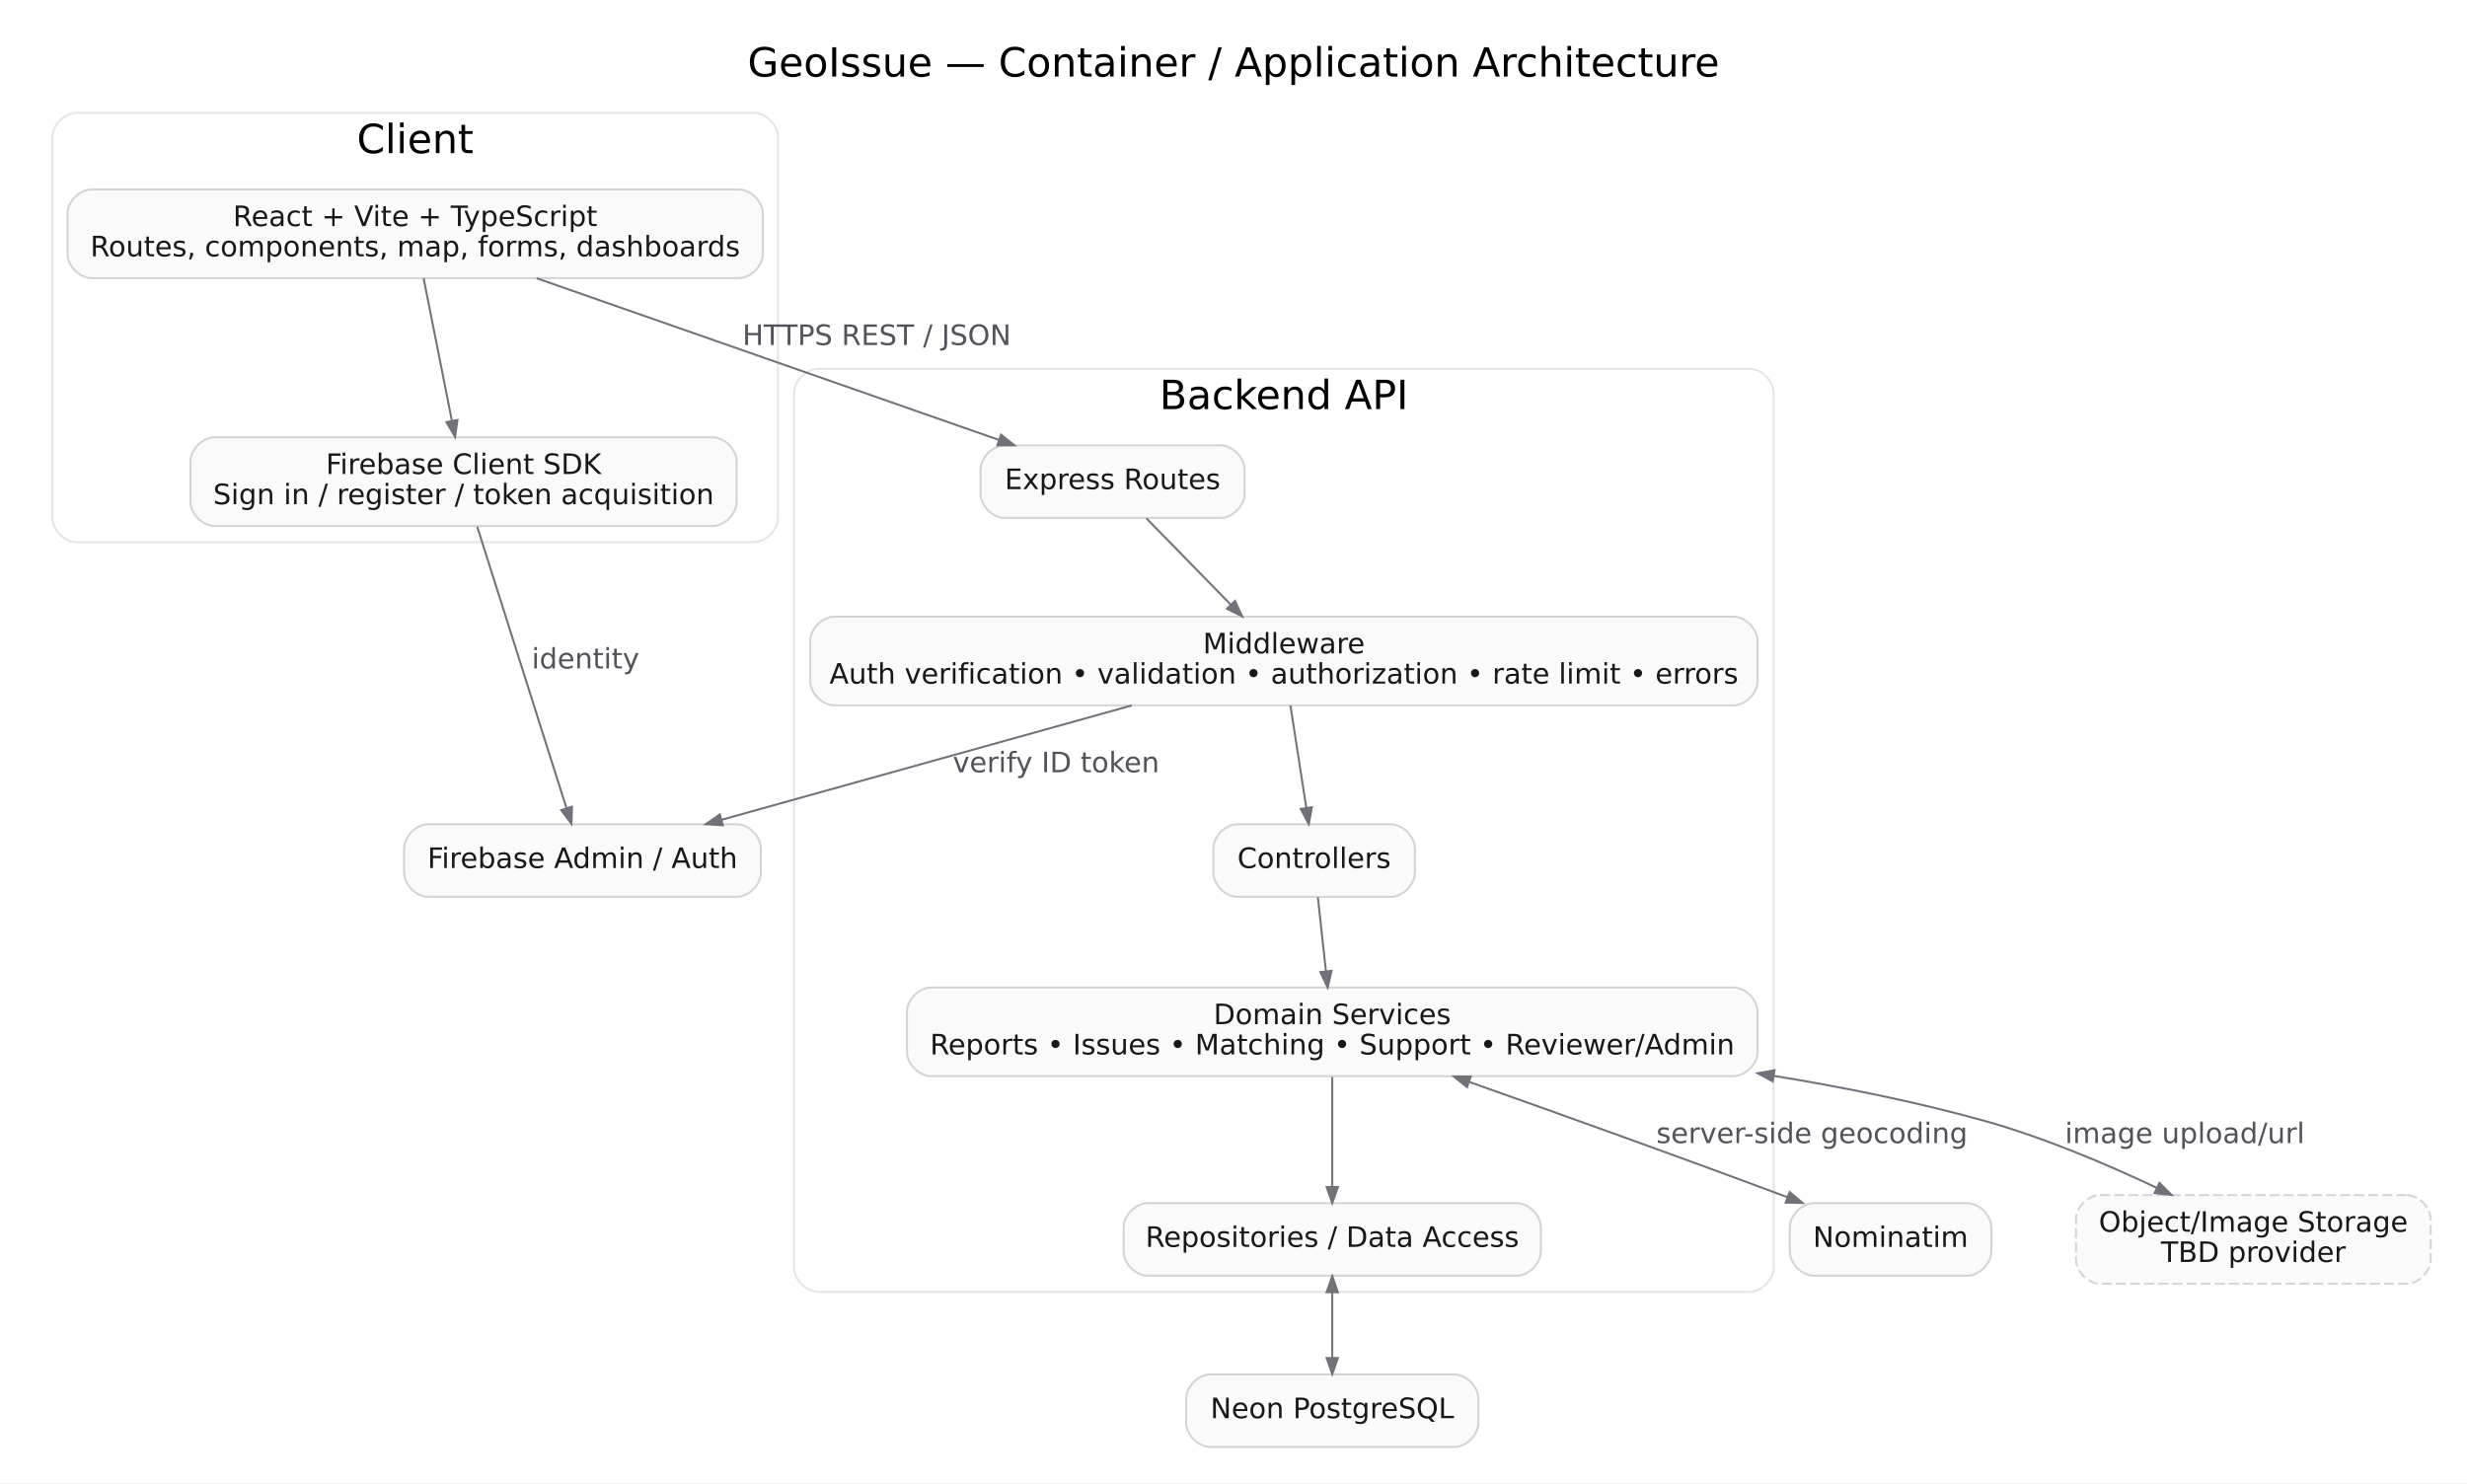
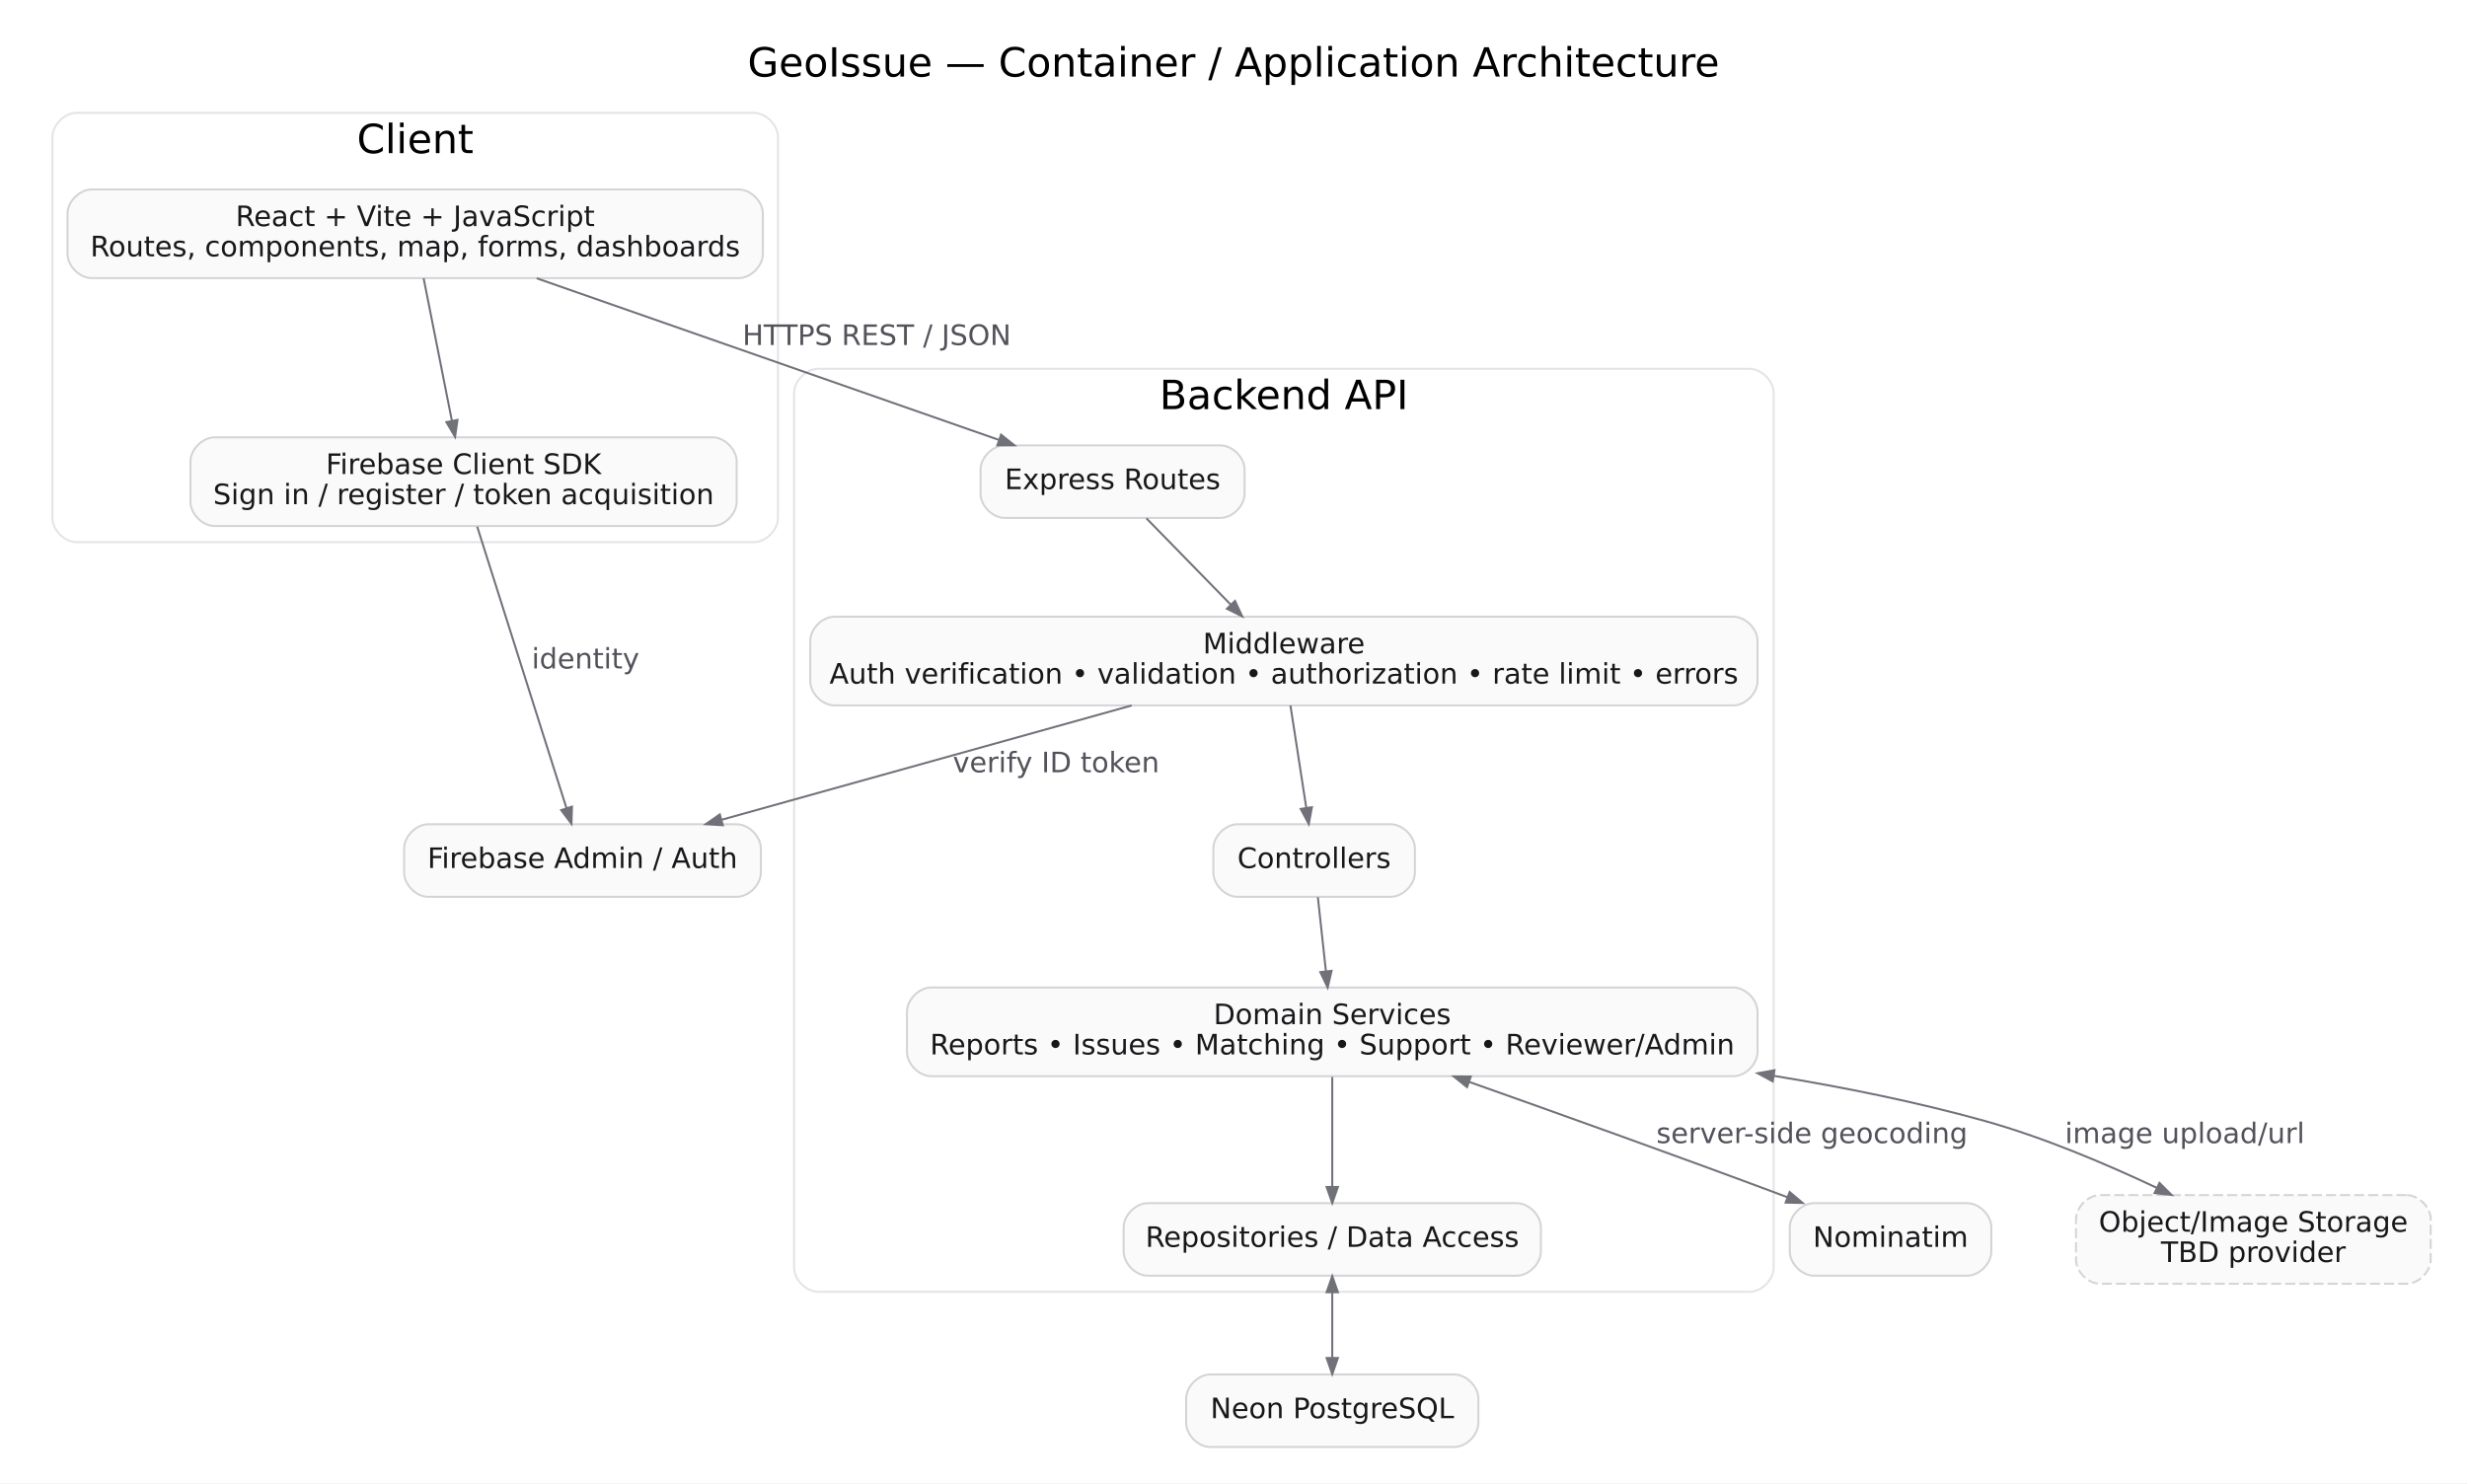
<svg xmlns="http://www.w3.org/2000/svg" width="1224pt" height="736pt" viewBox="0.00 0.00 1224.00 736.00">
  <g id="graph0" class="graph" transform="scale(1 1) rotate(0) translate(18 718)">
    <polygon fill="white" stroke="transparent" points="-18,18 -18,-718 1206,-718 1206,18 -18,18" />
    <text text-anchor="middle" x="594" y="-680" font-family="DejaVu Sans" font-size="20.00">GeoIssue — Container / Application Architecture</text>
    <g id="clust1" class="cluster">
      <path fill="white" stroke="#e4e4e7" d="M20,-449C20,-449 356,-449 356,-449 362,-449 368,-455 368,-461 368,-461 368,-650 368,-650 368,-656 362,-662 356,-662 356,-662 20,-662 20,-662 14,-662 8,-656 8,-650 8,-650 8,-461 8,-461 8,-455 14,-449 20,-449" />
      <text text-anchor="middle" x="188" y="-642" font-family="DejaVu Sans" font-size="20.00">Client</text>
    </g>
    <g id="clust2" class="cluster">
      <path fill="white" stroke="#e4e4e7" d="M388,-77C388,-77 850,-77 850,-77 856,-77 862,-83 862,-89 862,-89 862,-523 862,-523 862,-529 856,-535 850,-535 850,-535 388,-535 388,-535 382,-535 376,-529 376,-523 376,-523 376,-89 376,-89 376,-83 382,-77 388,-77" />
      <text text-anchor="middle" x="619" y="-515" font-family="DejaVu Sans" font-size="20.00">Backend API</text>
    </g>
    <g id="node1" class="node">
      <path fill="#fafafa" stroke="#d4d4d8" d="M348.5,-624C348.5,-624 27.5,-624 27.5,-624 21.5,-624 15.5,-618 15.5,-612 15.5,-612 15.5,-592 15.5,-592 15.5,-586 21.5,-580 27.5,-580 27.5,-580 348.5,-580 348.5,-580 354.5,-580 360.5,-586 360.5,-592 360.5,-592 360.5,-612 360.5,-612 360.5,-618 354.5,-624 348.5,-624" />
-       <text text-anchor="middle" x="188" y="-605.8" font-family="DejaVu Sans" font-size="14.00" fill="#18181b">React + Vite + TypeScript</text>
+       <text text-anchor="middle" x="188" y="-605.8" font-family="DejaVu Sans" font-size="14.00" fill="#18181b">React + Vite + JavaScript</text>
      <text text-anchor="middle" x="188" y="-590.8" font-family="DejaVu Sans" font-size="14.00" fill="#18181b">Routes, components, map, forms, dashboards</text>
    </g>
    <g id="node2" class="node">
      <path fill="#fafafa" stroke="#d4d4d8" d="M335.5,-501C335.5,-501 88.5,-501 88.5,-501 82.5,-501 76.5,-495 76.5,-489 76.5,-489 76.5,-469 76.5,-469 76.5,-463 82.5,-457 88.5,-457 88.5,-457 335.5,-457 335.5,-457 341.5,-457 347.5,-463 347.5,-469 347.5,-469 347.5,-489 347.5,-489 347.5,-495 341.5,-501 335.5,-501" />
      <text text-anchor="middle" x="212" y="-482.8" font-family="DejaVu Sans" font-size="14.00" fill="#18181b">Firebase Client SDK</text>
      <text text-anchor="middle" x="212" y="-467.8" font-family="DejaVu Sans" font-size="14.00" fill="#18181b">Sign in / register / token acquisition</text>
    </g>
    <g id="edge6" class="edge">
      <path fill="none" stroke="#71717a" d="M192.18,-579.92C196.06,-560.35 201.88,-531.03 206.21,-509.2" />
      <polygon fill="#71717a" stroke="#71717a" points="208.98,-509.63 207.79,-501.24 203.48,-508.54 208.98,-509.63" />
    </g>
    <g id="node3" class="node">
      <path fill="#fafafa" stroke="#d4d4d8" d="M587.5,-497C587.5,-497 480.5,-497 480.5,-497 474.5,-497 468.5,-491 468.5,-485 468.5,-485 468.5,-473 468.5,-473 468.5,-467 474.5,-461 480.5,-461 480.5,-461 587.5,-461 587.5,-461 593.5,-461 599.5,-467 599.5,-473 599.5,-473 599.5,-485 599.5,-485 599.5,-491 593.5,-497 587.5,-497" />
      <text text-anchor="middle" x="534" y="-475.3" font-family="DejaVu Sans" font-size="14.00" fill="#18181b">Express Routes</text>
    </g>
    <g id="edge5" class="edge">
      <path fill="none" stroke="#71717a" d="M248.27,-579.92C312.79,-557.36 414.37,-521.84 477.43,-499.78" />
      <polygon fill="#71717a" stroke="#71717a" points="478.68,-502.31 485.3,-497.03 476.83,-497.03 478.68,-502.31" />
      <text text-anchor="middle" x="417" y="-546.8" font-family="DejaVu Sans" font-size="14.00" fill="#52525b">HTTPS REST / JSON</text>
    </g>
    <g id="node8" class="node">
      <path fill="#fafafa" stroke="#d4d4d8" d="M347.5,-309C347.5,-309 194.5,-309 194.5,-309 188.5,-309 182.5,-303 182.5,-297 182.5,-297 182.5,-285 182.5,-285 182.5,-279 188.5,-273 194.5,-273 194.5,-273 347.5,-273 347.5,-273 353.5,-273 359.5,-279 359.5,-285 359.5,-285 359.5,-297 359.5,-297 359.5,-303 353.5,-309 347.5,-309" />
      <text text-anchor="middle" x="271" y="-287.3" font-family="DejaVu Sans" font-size="14.00" fill="#18181b">Firebase Admin / Auth</text>
    </g>
    <g id="edge7" class="edge">
      <path fill="none" stroke="#71717a" d="M218.77,-456.66C229.74,-422.07 251.37,-353.89 263.05,-317.05" />
      <polygon fill="#71717a" stroke="#71717a" points="265.78,-317.73 265.53,-309.25 260.44,-316.03 265.78,-317.73" />
      <text text-anchor="middle" x="272.5" y="-386.3" font-family="DejaVu Sans" font-size="14.00" fill="#52525b">identity</text>
    </g>
    <g id="node4" class="node">
      <path fill="#fafafa" stroke="#d4d4d8" d="M842,-412C842,-412 396,-412 396,-412 390,-412 384,-406 384,-400 384,-400 384,-380 384,-380 384,-374 390,-368 396,-368 396,-368 842,-368 842,-368 848,-368 854,-374 854,-380 854,-380 854,-400 854,-400 854,-406 848,-412 842,-412" />
      <text text-anchor="middle" x="619" y="-393.8" font-family="DejaVu Sans" font-size="14.00" fill="#18181b">Middleware</text>
      <text text-anchor="middle" x="619" y="-378.8" font-family="DejaVu Sans" font-size="14.00" fill="#18181b">Auth verification • validation • authorization • rate limit • errors</text>
    </g>
    <g id="edge1" class="edge">
      <path fill="none" stroke="#71717a" d="M550.79,-460.81C562.73,-448.59 579,-431.94 592.66,-417.96" />
      <polygon fill="#71717a" stroke="#71717a" points="594.75,-419.83 598.33,-412.15 590.74,-415.92 594.75,-419.83" />
    </g>
    <g id="node5" class="node">
      <path fill="#fafafa" stroke="#d4d4d8" d="M672,-309C672,-309 596,-309 596,-309 590,-309 584,-303 584,-297 584,-297 584,-285 584,-285 584,-279 590,-273 596,-273 596,-273 672,-273 672,-273 678,-273 684,-279 684,-285 684,-285 684,-297 684,-297 684,-303 678,-309 672,-309" />
      <text text-anchor="middle" x="634" y="-287.3" font-family="DejaVu Sans" font-size="14.00" fill="#18181b">Controllers</text>
    </g>
    <g id="edge2" class="edge">
      <path fill="none" stroke="#71717a" d="M622.25,-367.95C624.55,-353.1 627.64,-333.12 630.08,-317.38" />
      <polygon fill="#71717a" stroke="#71717a" points="632.9,-317.46 631.35,-309.13 627.36,-316.61 632.9,-317.46" />
    </g>
    <g id="edge8" class="edge">
      <path fill="none" stroke="#71717a" d="M543.49,-367.95C482.94,-351.07 398.66,-327.58 339.93,-311.21" />
      <polygon fill="#71717a" stroke="#71717a" points="340.63,-308.5 332.17,-309.05 339.13,-313.9 340.63,-308.5" />
      <text text-anchor="middle" x="506" y="-334.8" font-family="DejaVu Sans" font-size="14.00" fill="#52525b">verify ID token</text>
    </g>
    <g id="node6" class="node">
      <path fill="#fafafa" stroke="#d4d4d8" d="M842,-228C842,-228 444,-228 444,-228 438,-228 432,-222 432,-216 432,-216 432,-196 432,-196 432,-190 438,-184 444,-184 444,-184 842,-184 842,-184 848,-184 854,-190 854,-196 854,-196 854,-216 854,-216 854,-222 848,-228 842,-228" />
      <text text-anchor="middle" x="643" y="-209.8" font-family="DejaVu Sans" font-size="14.00" fill="#18181b">Domain Services</text>
      <text text-anchor="middle" x="643" y="-194.8" font-family="DejaVu Sans" font-size="14.00" fill="#18181b">Reports • Issues • Matching • Support • Reviewer/Admin</text>
    </g>
    <g id="edge3" class="edge">
      <path fill="none" stroke="#71717a" d="M635.86,-272.8C637.01,-262.23 638.51,-248.41 639.84,-236.17" />
      <polygon fill="#71717a" stroke="#71717a" points="642.64,-236.26 640.72,-228 637.08,-235.65 642.64,-236.26" />
    </g>
    <g id="node7" class="node">
      <path fill="#fafafa" stroke="#d4d4d8" d="M734.5,-121C734.5,-121 551.5,-121 551.5,-121 545.5,-121 539.5,-115 539.5,-109 539.5,-109 539.5,-97 539.5,-97 539.5,-91 545.5,-85 551.5,-85 551.5,-85 734.5,-85 734.5,-85 740.5,-85 746.5,-91 746.5,-97 746.5,-97 746.5,-109 746.5,-109 746.5,-115 740.5,-121 734.5,-121" />
      <text text-anchor="middle" x="643" y="-99.3" font-family="DejaVu Sans" font-size="14.00" fill="#18181b">Repositories / Data Access</text>
    </g>
    <g id="edge4" class="edge">
      <path fill="none" stroke="#71717a" d="M643,-183.58C643,-167.7 643,-146.01 643,-129.28" />
      <polygon fill="#71717a" stroke="#71717a" points="645.8,-129.04 643,-121.04 640.2,-129.04 645.8,-129.04" />
    </g>
    <g id="node10" class="node">
      <path fill="#fafafa" stroke="#d4d4d8" d="M958,-121C958,-121 882,-121 882,-121 876,-121 870,-115 870,-109 870,-109 870,-97 870,-97 870,-91 876,-85 882,-85 882,-85 958,-85 958,-85 964,-85 970,-91 970,-97 970,-97 970,-109 970,-109 970,-115 964,-121 958,-121" />
      <text text-anchor="middle" x="920" y="-99.3" font-family="DejaVu Sans" font-size="14.00" fill="#18181b">Nominatim</text>
    </g>
    <g id="edge10" class="edge">
      <path fill="none" stroke="#71717a" d="M711.07,-181.11C755.32,-165.44 814.21,-144.36 866,-125 866.95,-124.64 867.92,-124.28 868.89,-123.92" />
      <polygon fill="#71717a" stroke="#71717a" points="709.87,-178.56 703.26,-183.87 711.73,-183.84 709.87,-178.56" />
      <polygon fill="#71717a" stroke="#71717a" points="869.93,-126.52 876.42,-121.06 867.95,-121.28 869.93,-126.52" />
      <text text-anchor="middle" x="881" y="-150.8" font-family="DejaVu Sans" font-size="14.00" fill="#52525b">server-side geocoding</text>
    </g>
    <g id="node11" class="node">
      <path fill="#fafafa" stroke="#d4d4d8" stroke-dasharray="5,2" d="M1176,-125C1176,-125 1024,-125 1024,-125 1018,-125 1012,-119 1012,-113 1012,-113 1012,-93 1012,-93 1012,-87 1018,-81 1024,-81 1024,-81 1176,-81 1176,-81 1182,-81 1188,-87 1188,-93 1188,-93 1188,-113 1188,-113 1188,-119 1182,-125 1176,-125" />
      <text text-anchor="middle" x="1100" y="-106.8" font-family="DejaVu Sans" font-size="14.00" fill="#18181b">Object/Image Storage</text>
      <text text-anchor="middle" x="1100" y="-91.8" font-family="DejaVu Sans" font-size="14.00" fill="#18181b">TBD provider</text>
    </g>
    <g id="edge11" class="edge">
      <path fill="none" stroke="#71717a" d="M862.02,-184.18C897.12,-178.46 932.8,-171.2 966,-162 995.57,-153.8 1027.14,-140.39 1052.2,-128.53" />
      <polygon fill="#71717a" stroke="#71717a" points="861.52,-181.42 854.07,-185.45 862.41,-186.95 861.52,-181.42" />
      <polygon fill="#71717a" stroke="#71717a" points="1053.42,-131.05 1059.42,-125.06 1051,-126 1053.42,-131.05" />
      <text text-anchor="middle" x="1066" y="-150.8" font-family="DejaVu Sans" font-size="14.00" fill="#52525b">image upload/url</text>
    </g>
    <g id="node9" class="node">
      <path fill="#fafafa" stroke="#d4d4d8" d="M703.5,-36C703.5,-36 582.5,-36 582.5,-36 576.5,-36 570.5,-30 570.5,-24 570.5,-24 570.5,-12 570.5,-12 570.5,-6 576.5,0 582.5,0 582.5,0 703.5,0 703.5,0 709.5,0 715.5,-6 715.5,-12 715.5,-12 715.5,-24 715.5,-24 715.5,-30 709.5,-36 703.5,-36" />
      <text text-anchor="middle" x="643" y="-14.3" font-family="DejaVu Sans" font-size="14.00" fill="#18181b">Neon PostgreSQL</text>
    </g>
    <g id="edge9" class="edge">
      <path fill="none" stroke="#71717a" d="M643,-76.62C643,-66.38 643,-54.58 643,-44.34" />
      <polygon fill="#71717a" stroke="#71717a" points="640.2,-76.8 643,-84.8 645.8,-76.8 640.2,-76.8" />
      <polygon fill="#71717a" stroke="#71717a" points="645.8,-44.18 643,-36.18 640.2,-44.18 645.8,-44.18" />
    </g>
  </g>
</svg>
